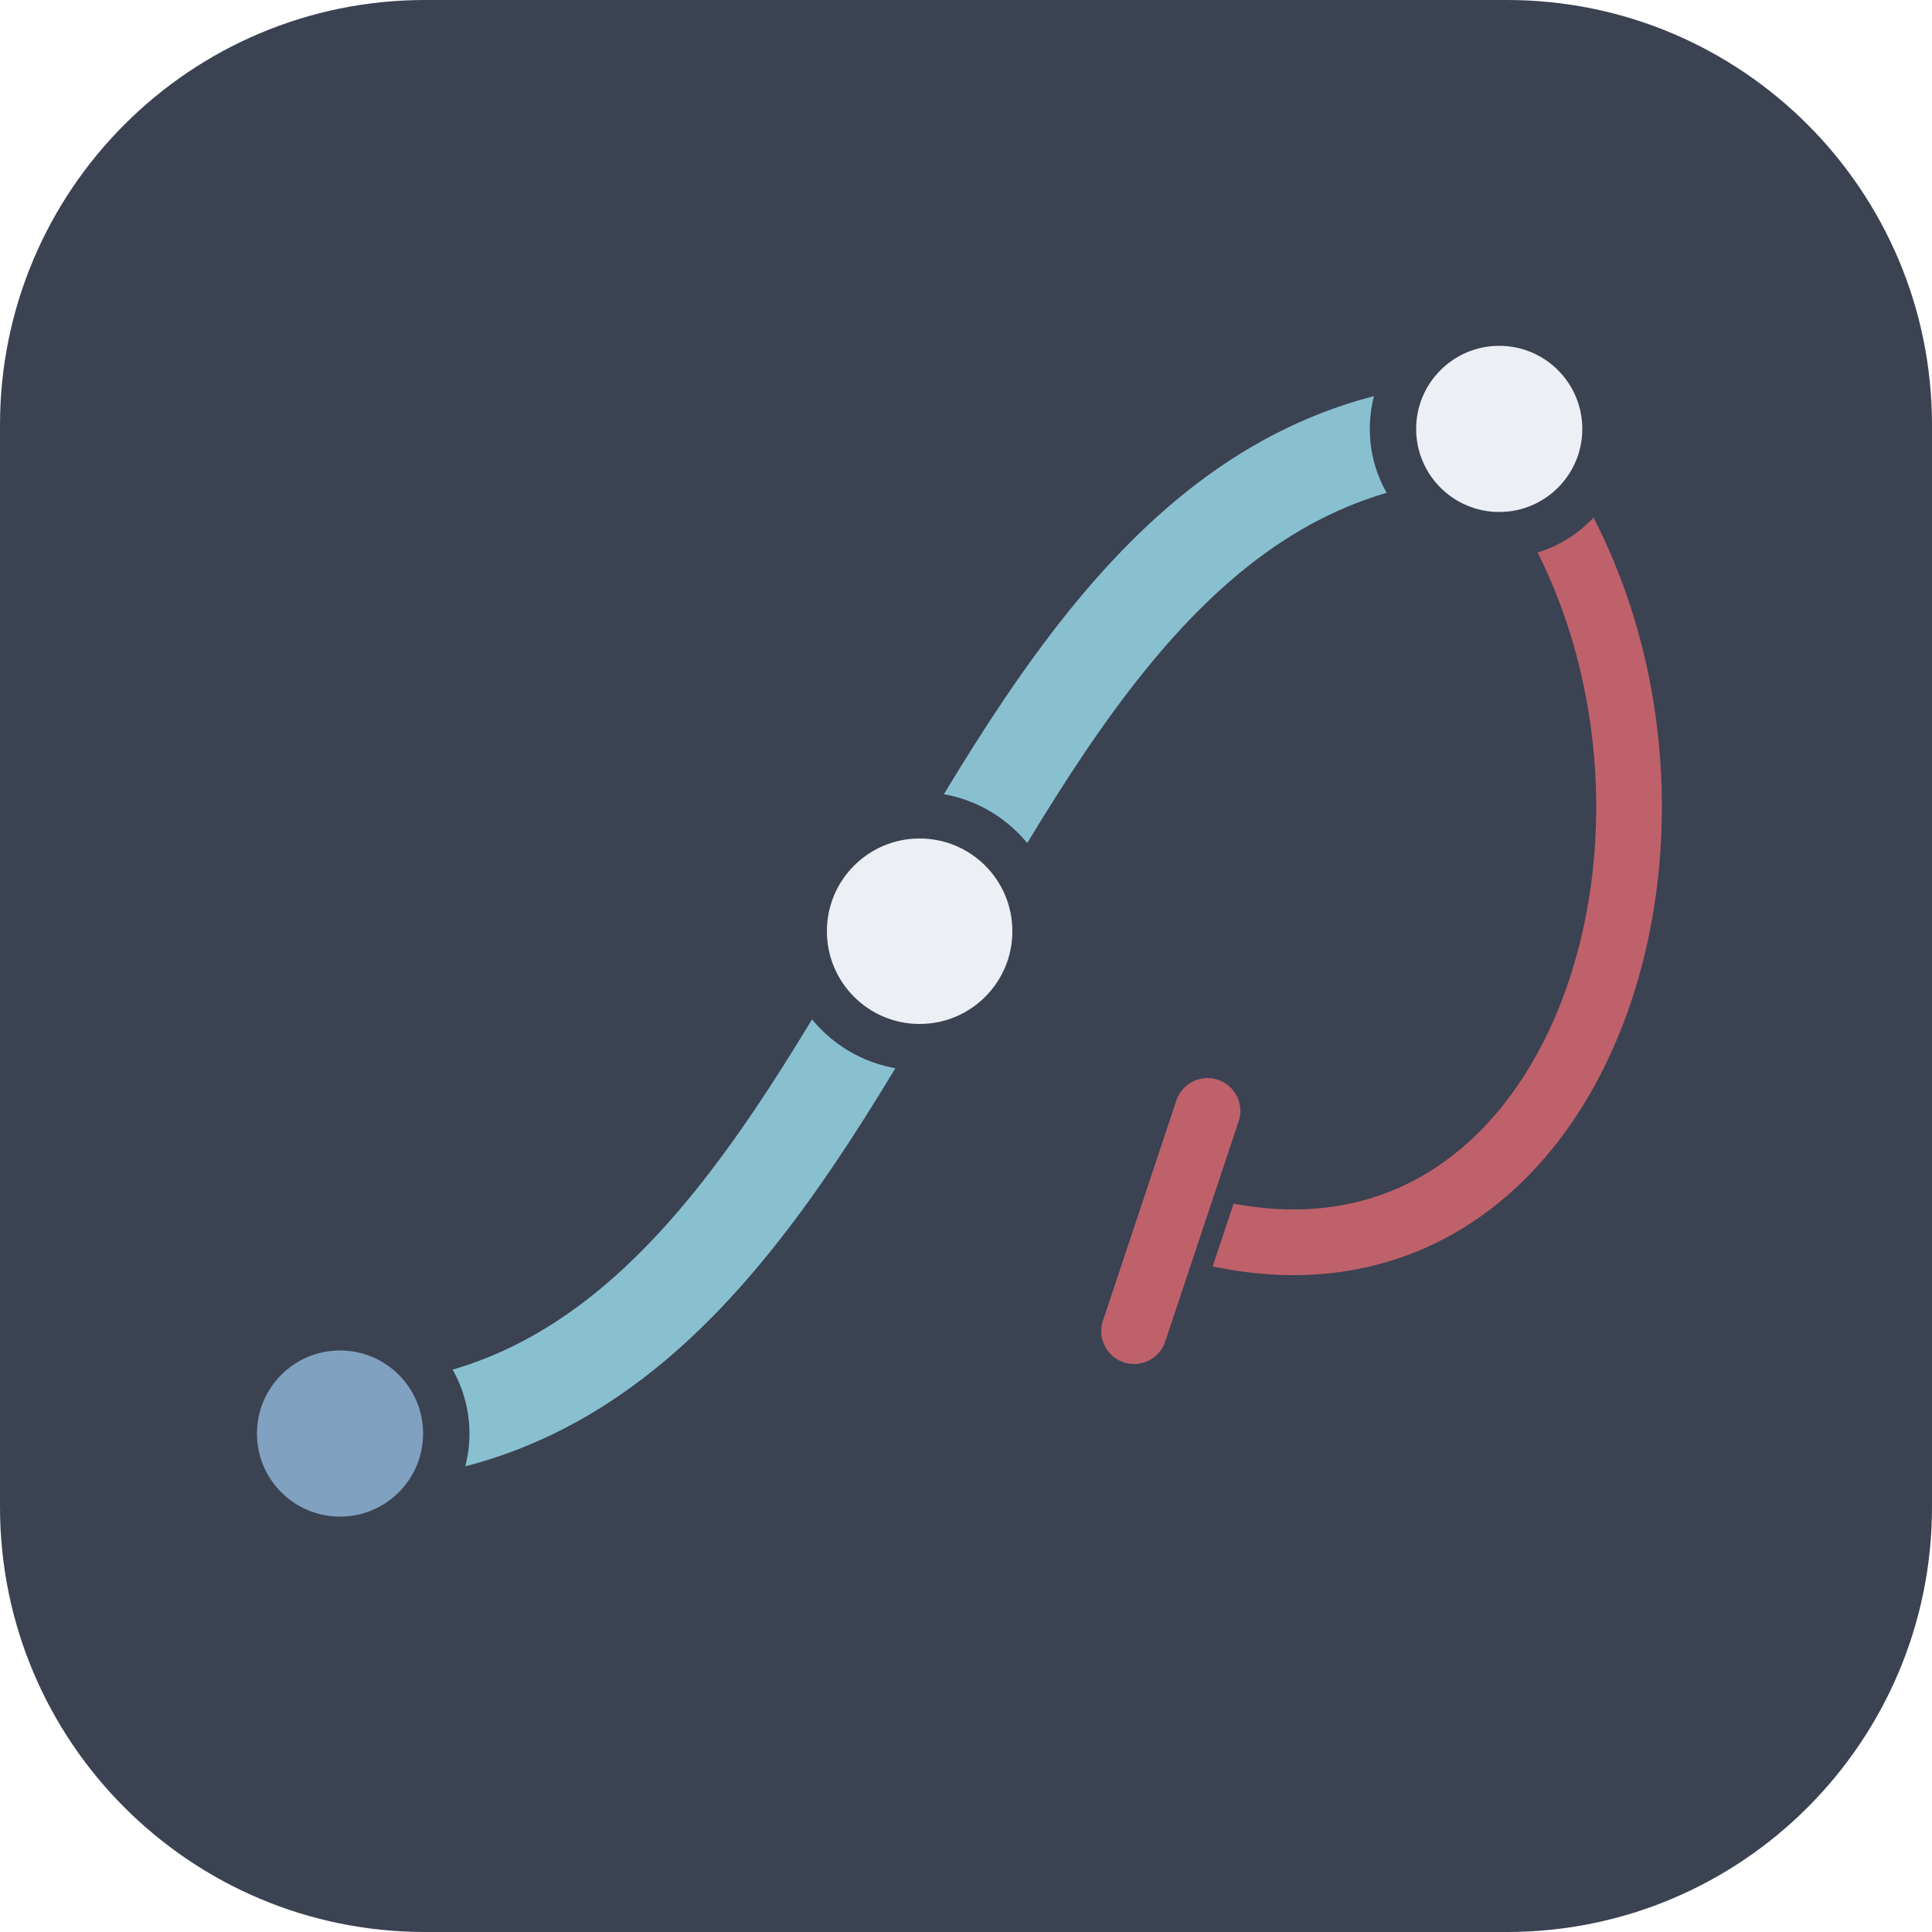
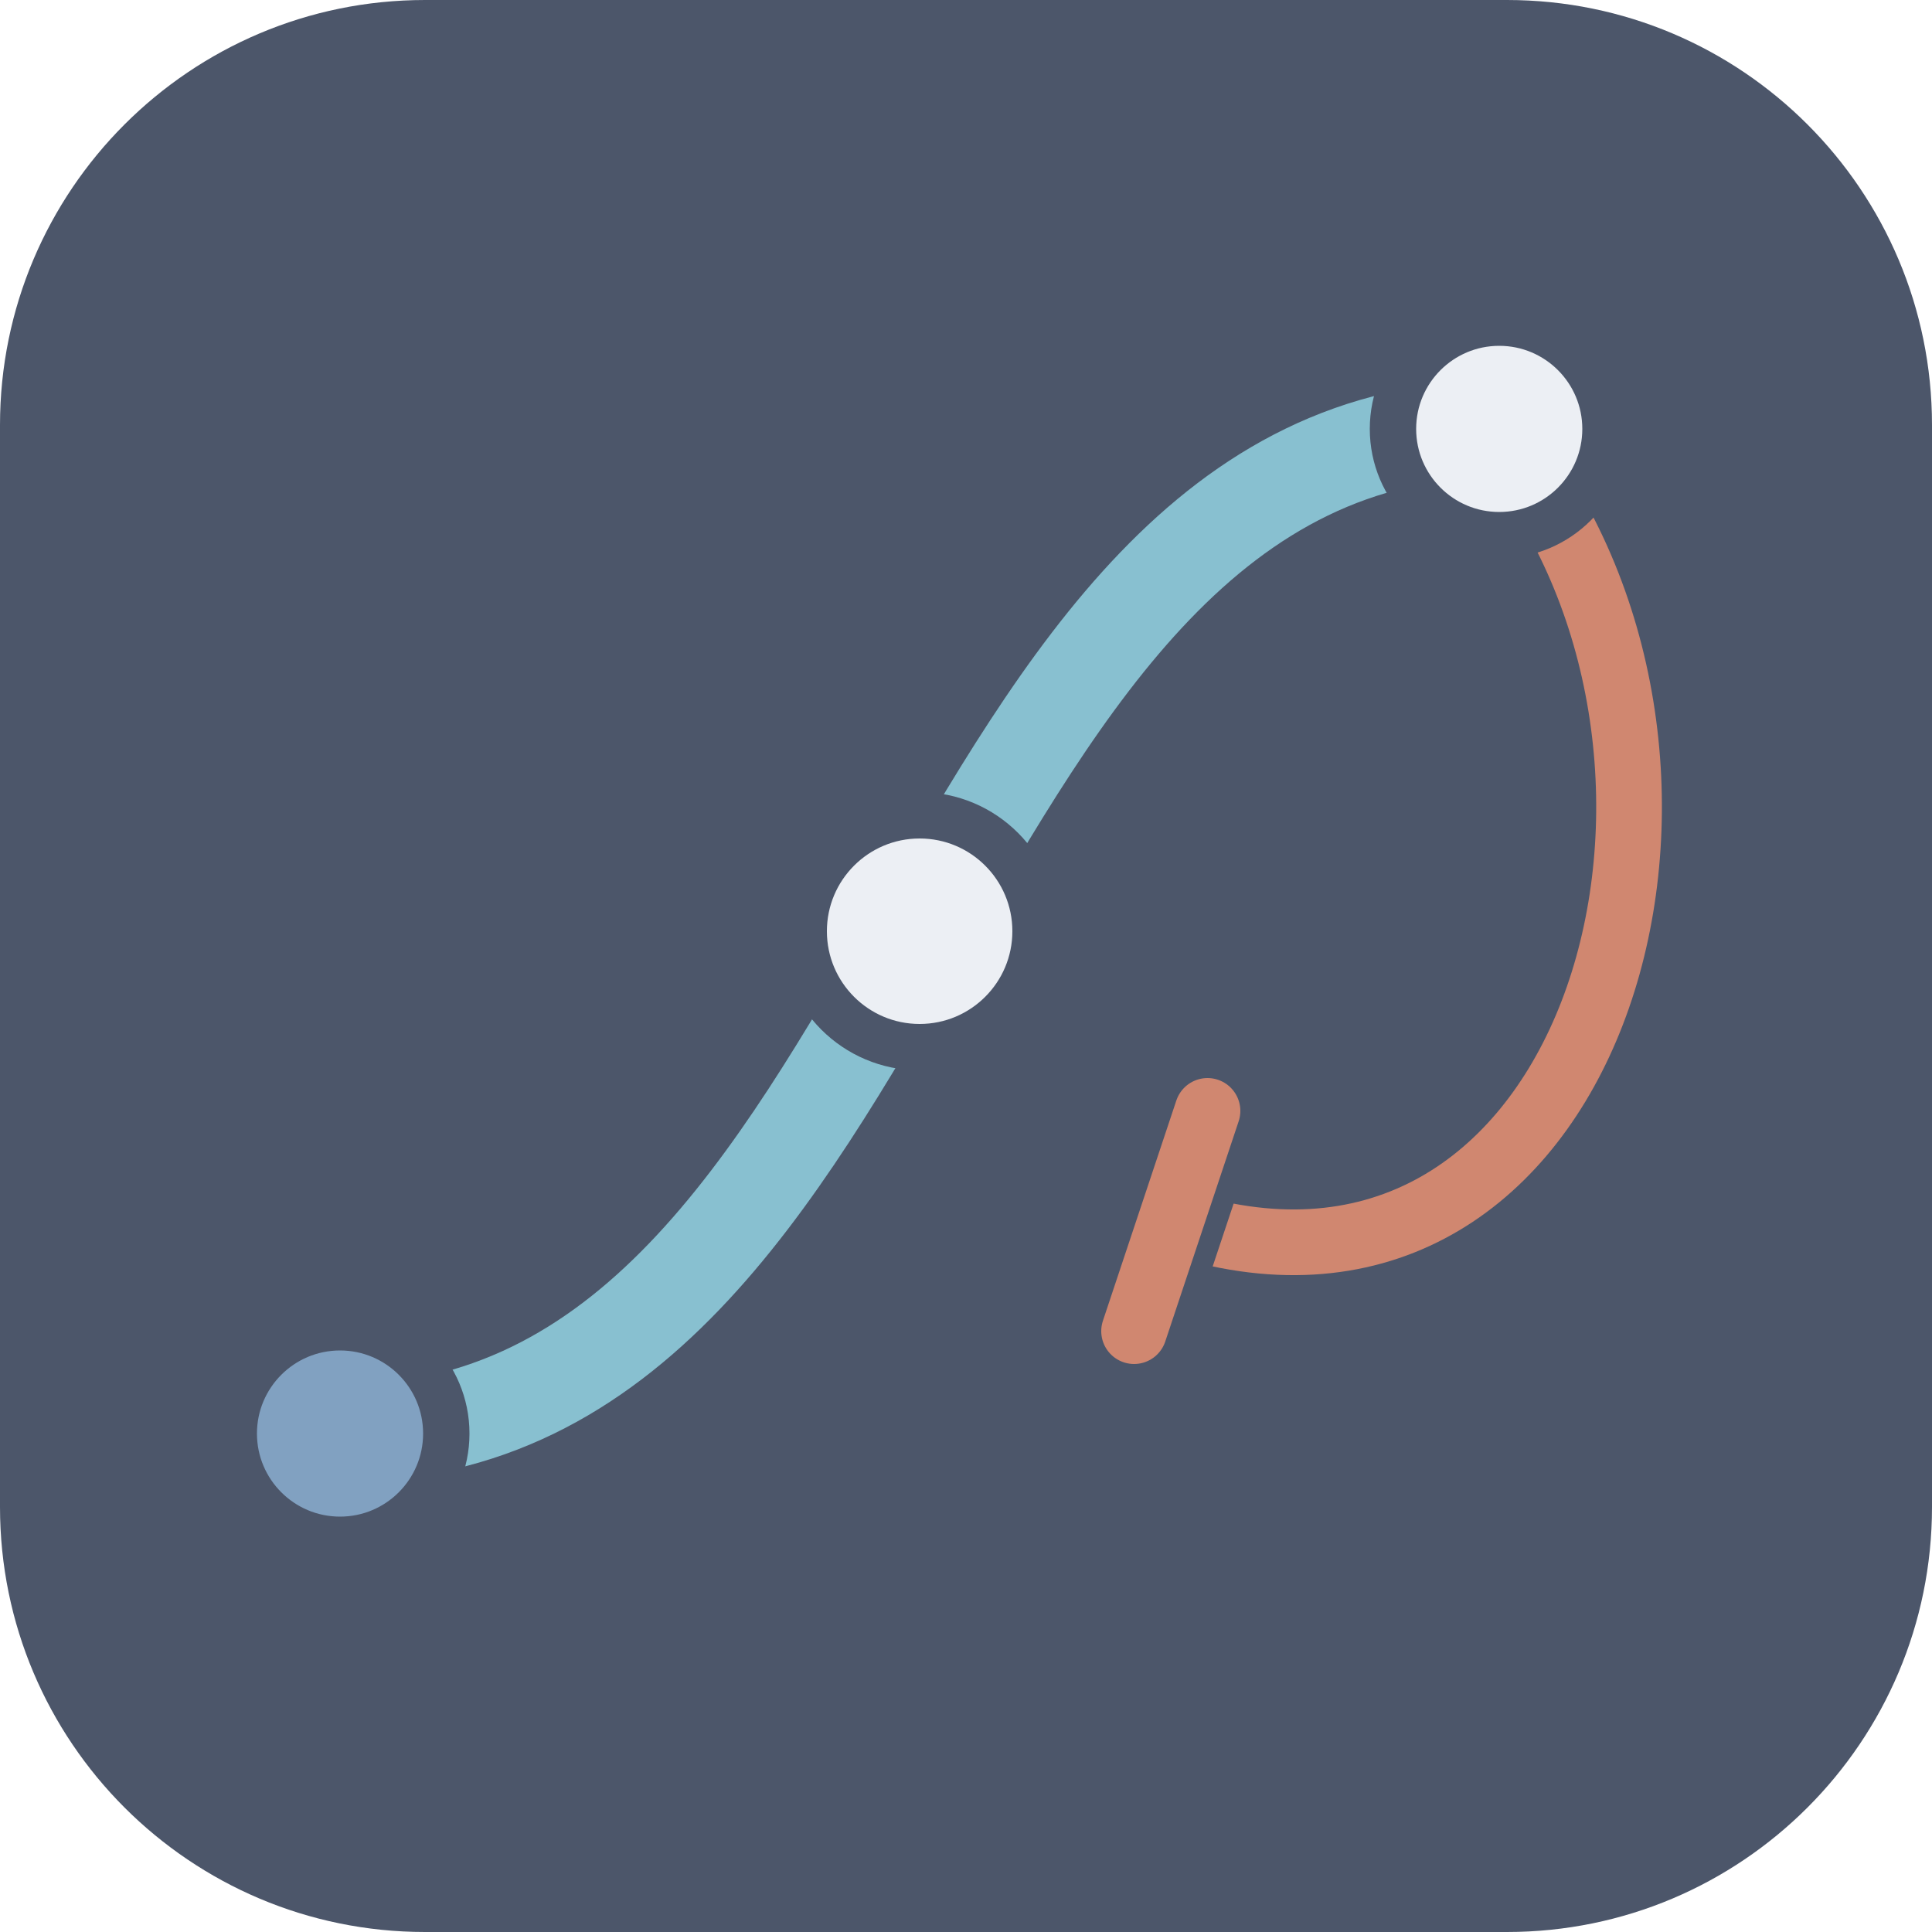
<svg xmlns="http://www.w3.org/2000/svg" width="512" height="512" viewBox="0 0 100 100">
-   <rect width="100" height="100" rx="22" ry="22" fill="#3B4252" />
+   <rect width="100" height="100" rx="22" ry="22" fill="#4C566A" />
  <g transform="translate(-2.4,-1.8)">
-     <path d="M82,27 C 93,44 84,72 63,65" fill="none" stroke="#3B4252" stroke-width="5.6" stroke-linecap="butt" />
-     <path d="M82,27 C 93,44 84,72 63,65" fill="none" stroke="#BF616A" stroke-width="3.4" stroke-linecap="butt" />
-     <line x1="65.2" y1="58.4" x2="60.8" y2="71.6" stroke="#3B4252" stroke-width="5.6" stroke-linecap="round" />
-     <line x1="64.9" y1="59.3" x2="61.1" y2="70.7" stroke="#BF616A" stroke-width="3.4" stroke-linecap="round" />
+     <path d="M82,27 C 93,44 84,72 63,65" fill="none" stroke="#4C566A" stroke-width="5.6" stroke-linecap="butt" />
+     <path d="M82,27 C 93,44 84,72 63,65" fill="none" stroke="#D08770" stroke-width="3.4" stroke-linecap="butt" />
+     <line x1="65.2" y1="58.4" x2="60.8" y2="71.6" stroke="#4C566A" stroke-width="5.6" stroke-linecap="round" />
+     <line x1="64.9" y1="59.3" x2="61.1" y2="70.7" stroke="#D08770" stroke-width="3.4" stroke-linecap="round" />
    <path d="M20,76 C 50,76 50,24 80,24" fill="none" stroke="#88C0D0" stroke-width="5.0" stroke-linecap="round" />
-     <circle cx="20" cy="76" r="5.5" fill="#81A1C1" stroke="#3B4252" stroke-width="2.4" />
-     <circle cx="50" cy="50" r="6.0" fill="#ECEFF4" stroke="#3B4252" stroke-width="2.4" />
-     <circle cx="80" cy="24" r="5.5" fill="#ECEFF4" stroke="#3B4252" stroke-width="2.4" />
+     <circle cx="20" cy="76" r="5.5" fill="#81A1C1" stroke="#4C566A" stroke-width="2.4" />
+     <circle cx="50" cy="50" r="6.0" fill="#ECEFF4" stroke="#4C566A" stroke-width="2.4" />
+     <circle cx="80" cy="24" r="5.5" fill="#ECEFF4" stroke="#4C566A" stroke-width="2.4" />
  </g>
</svg>
